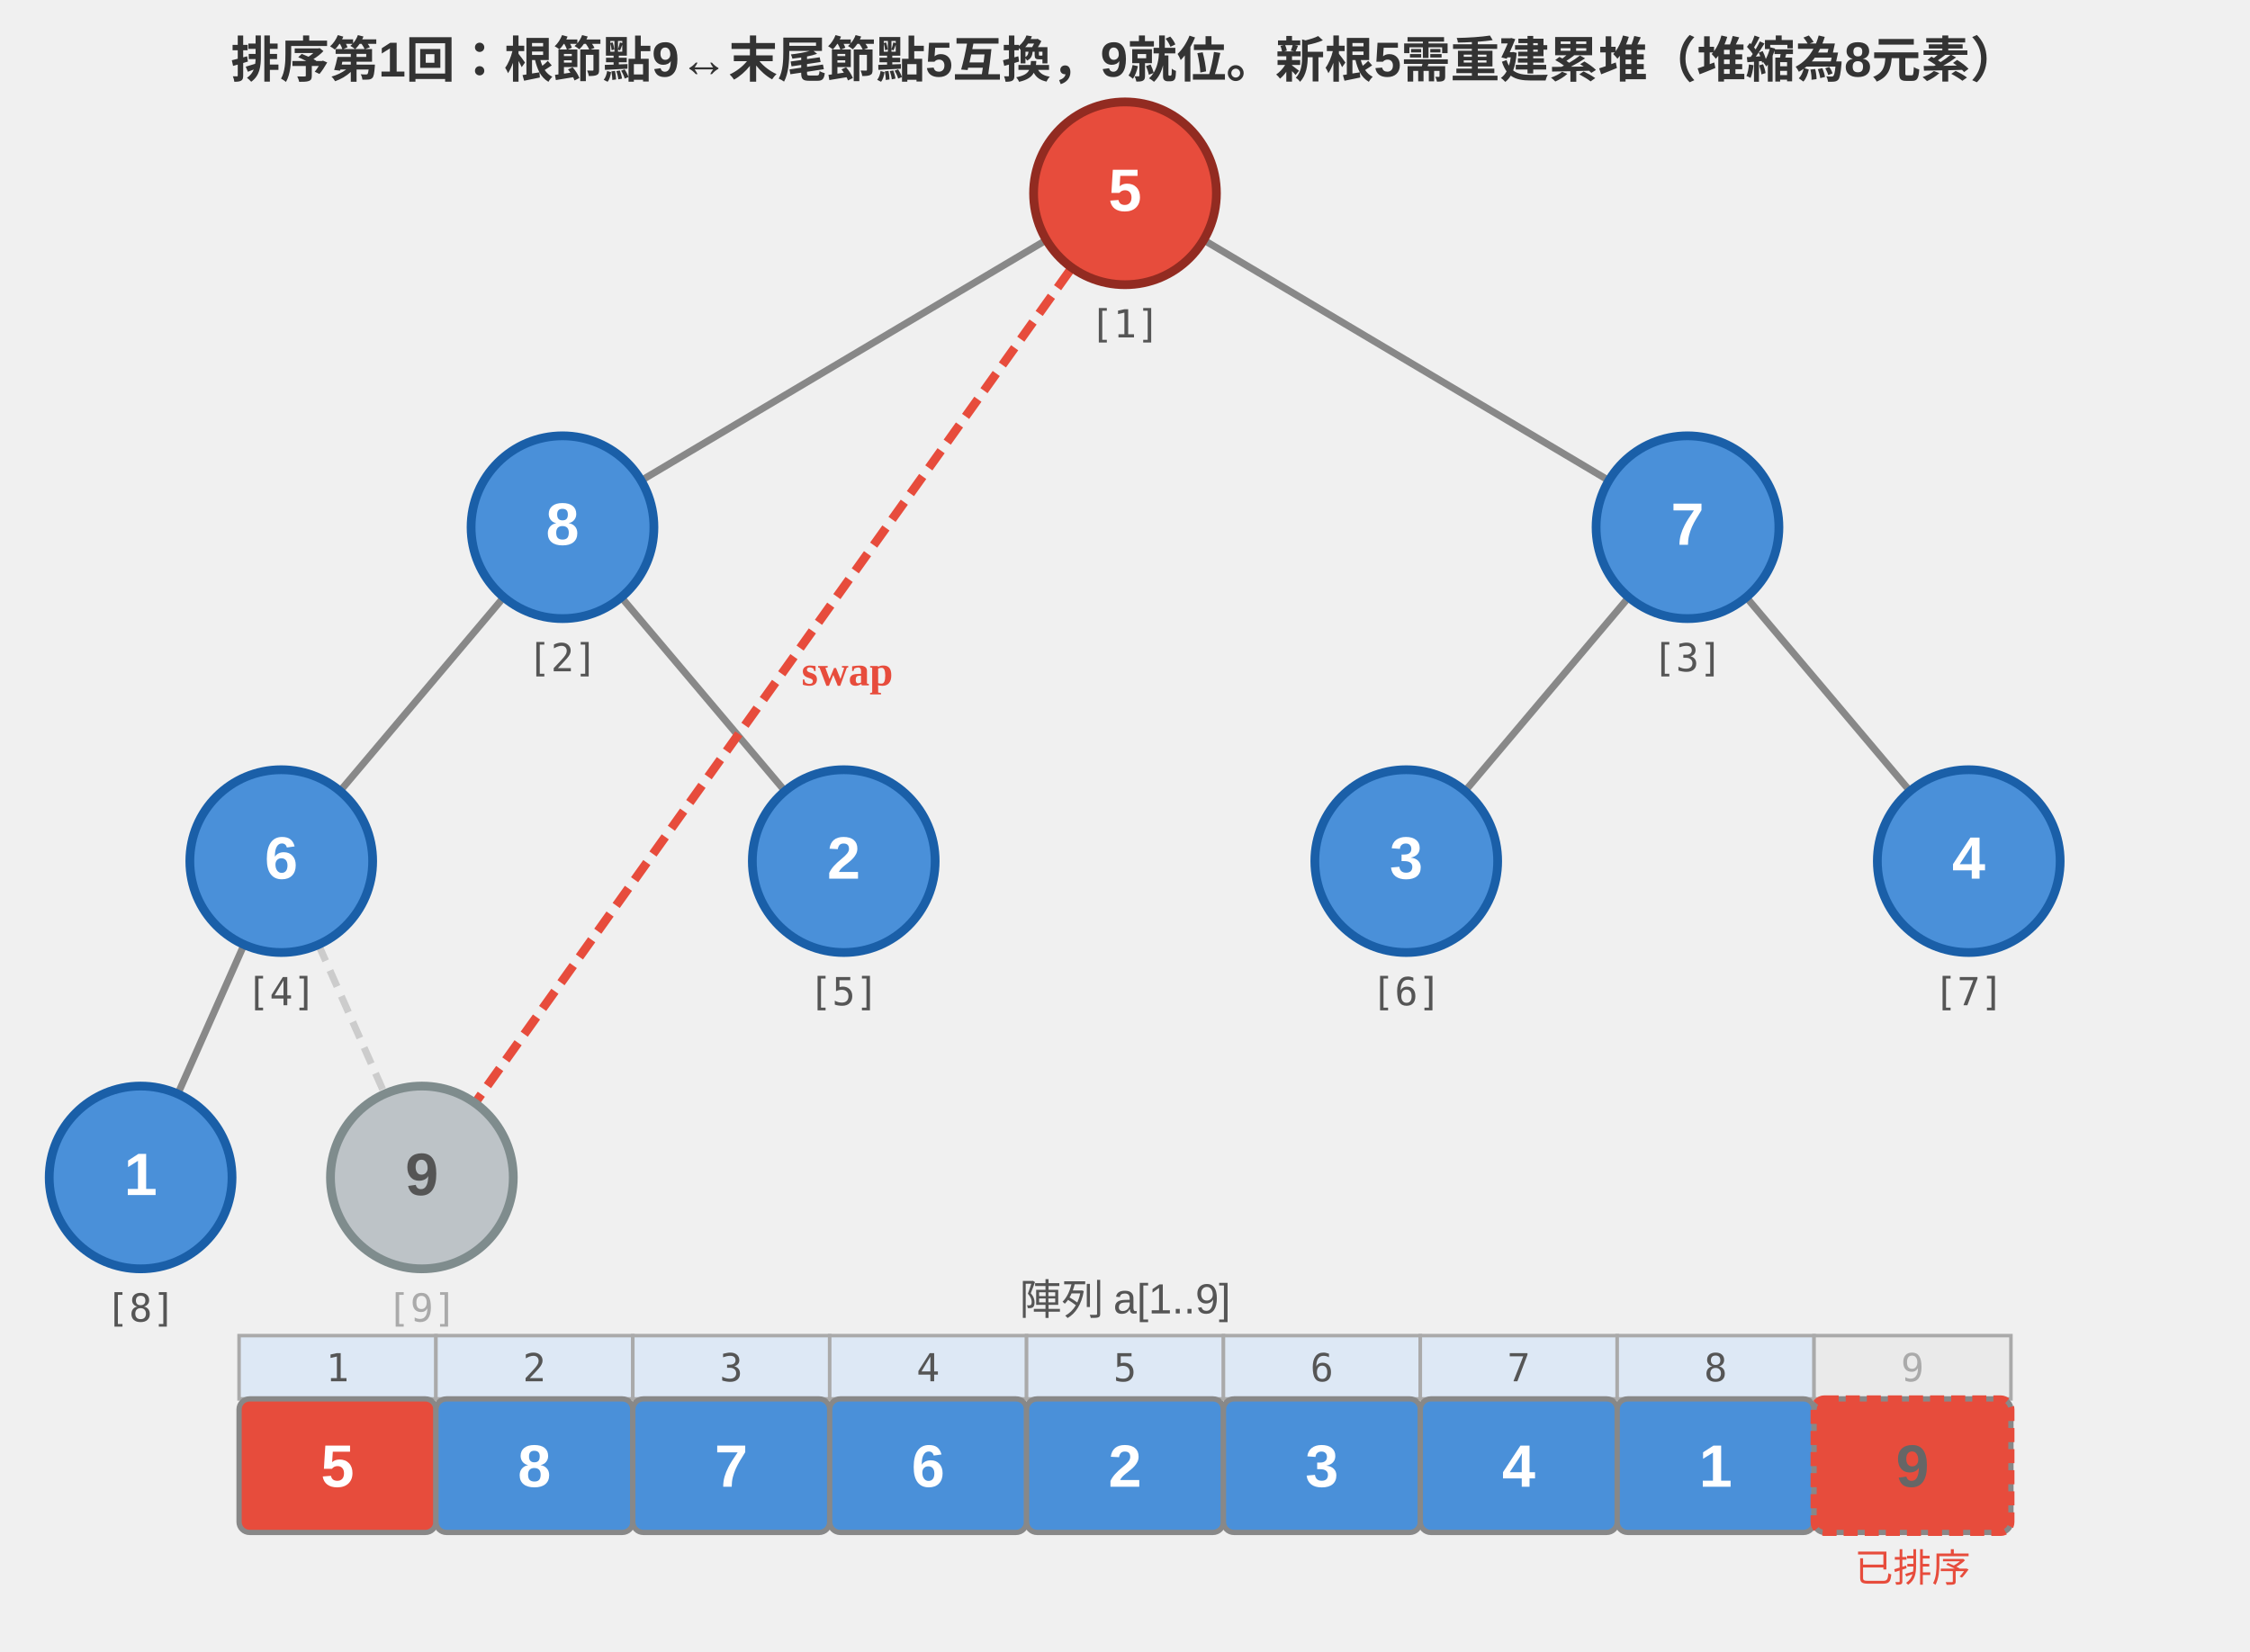
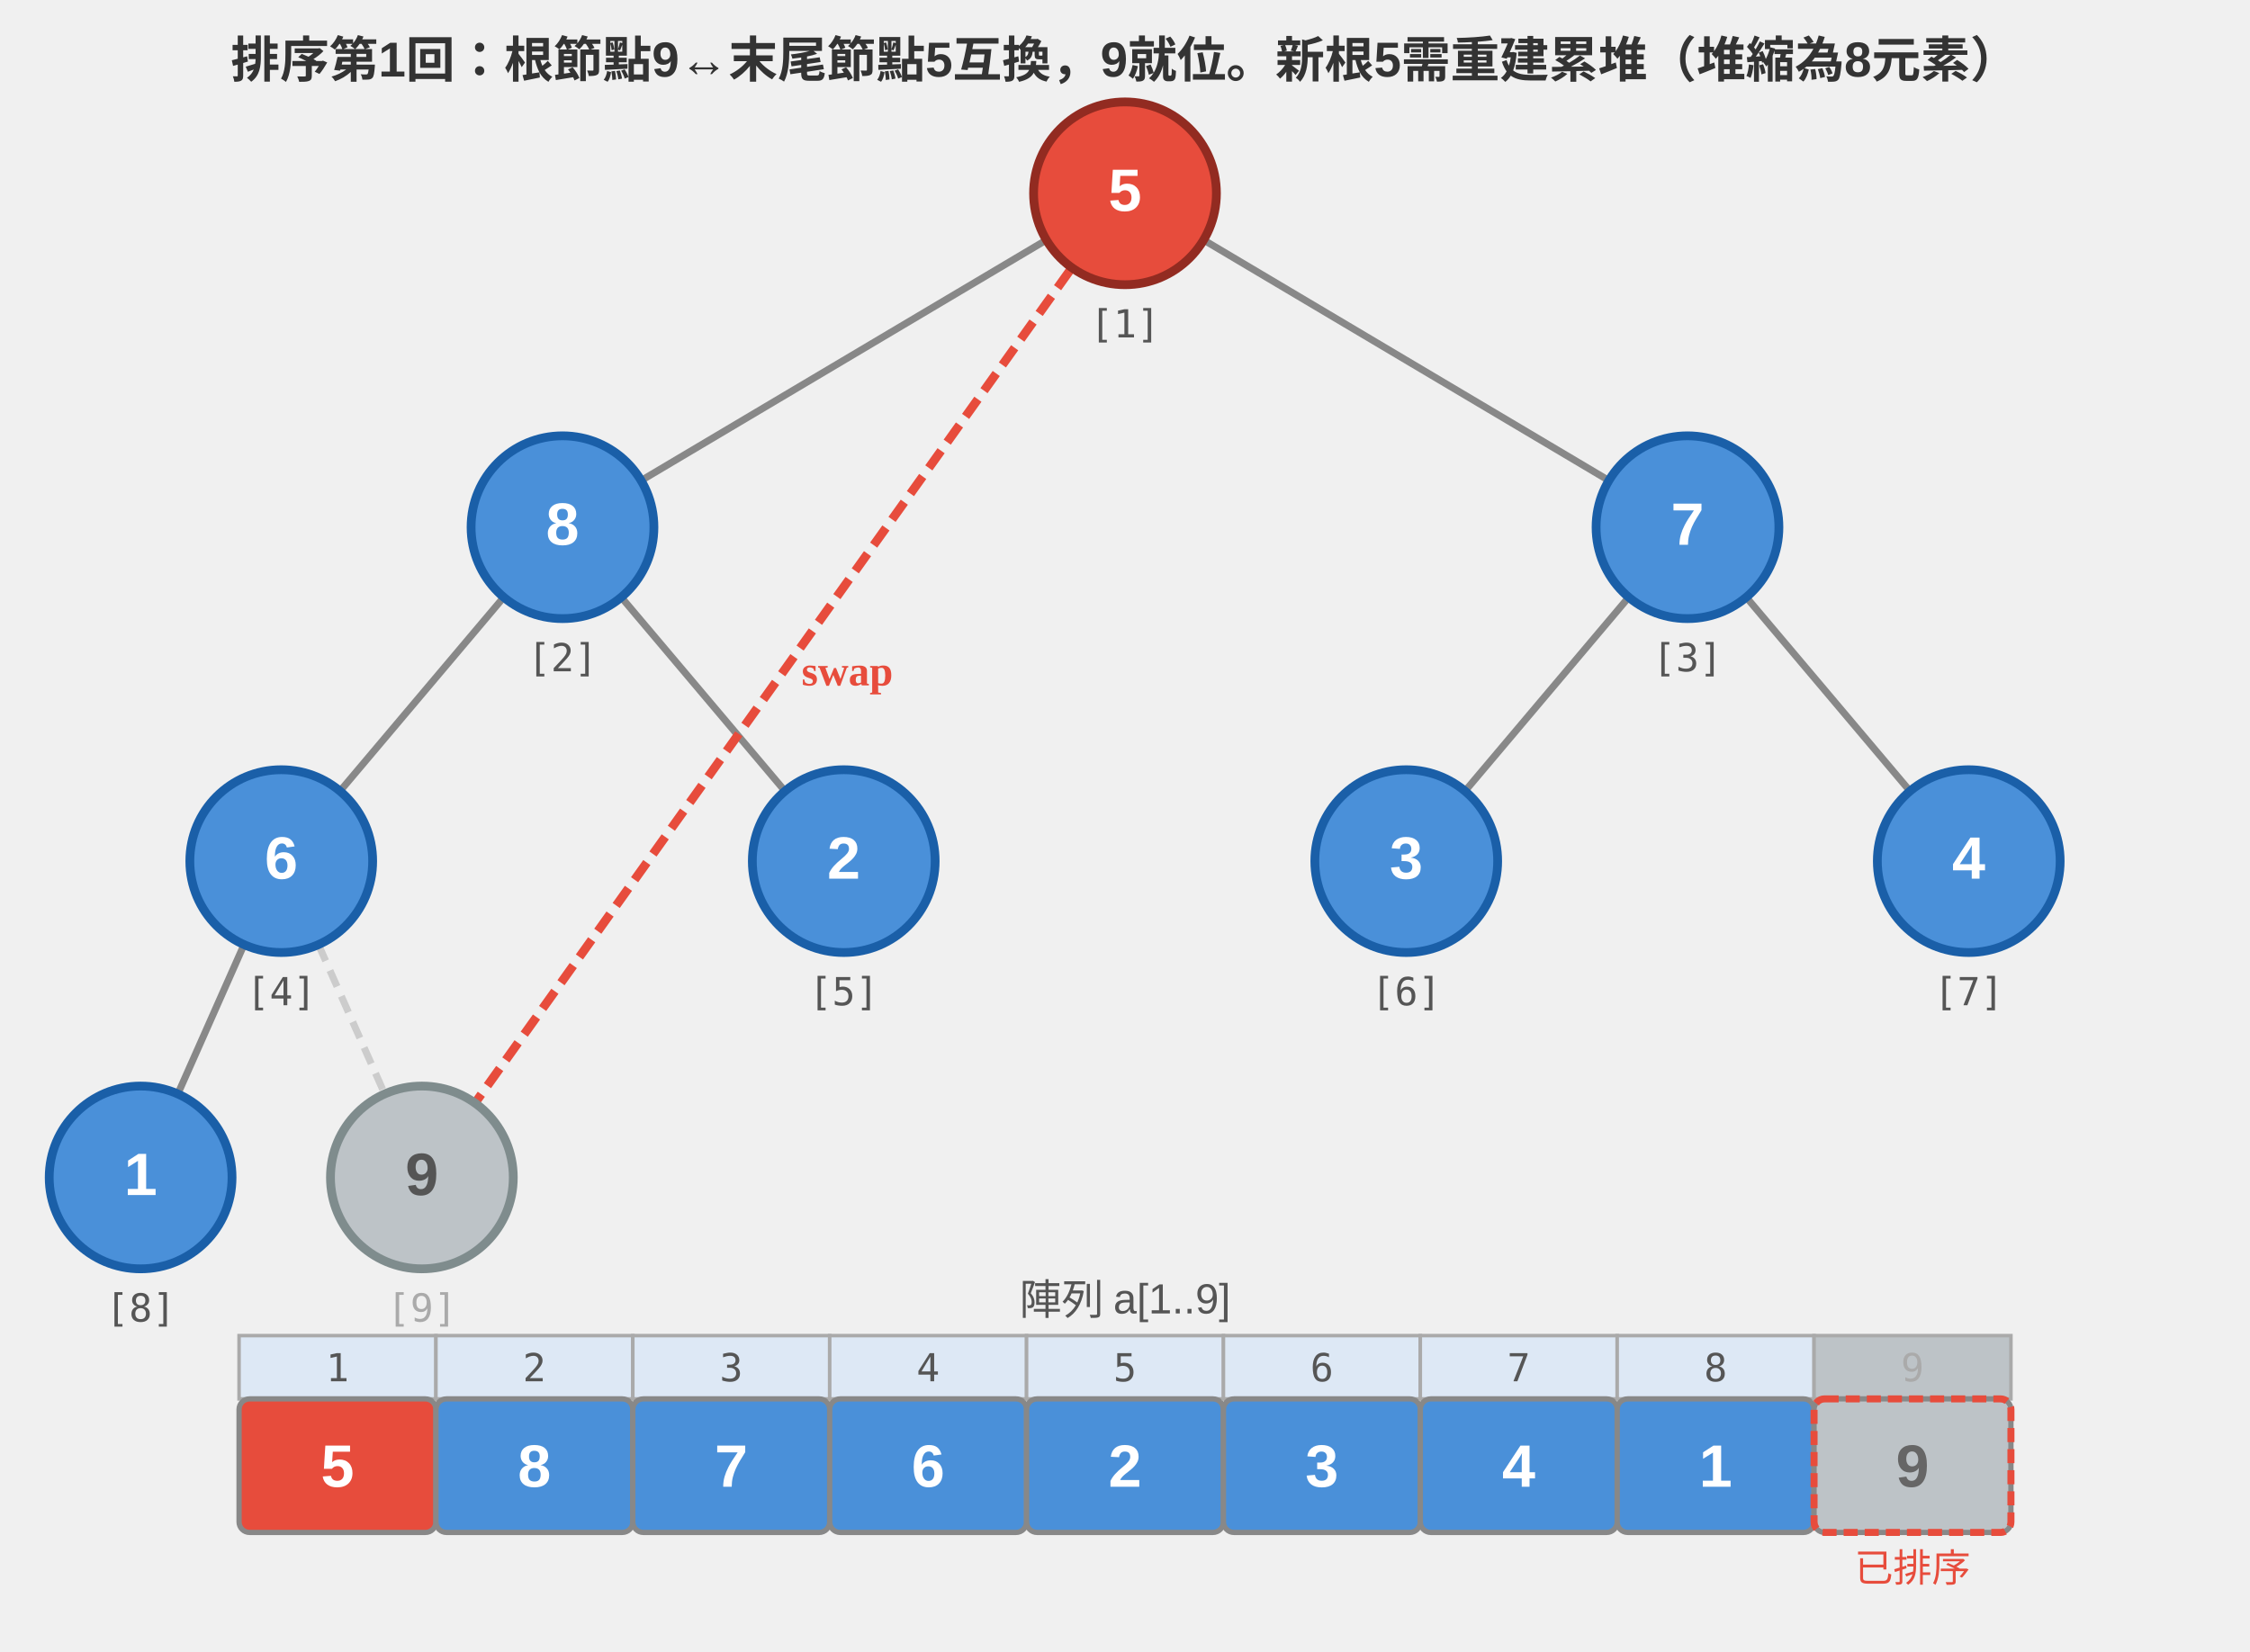
<svg xmlns="http://www.w3.org/2000/svg" width="640" height="470">
  <defs>
    <marker id="arr" markerWidth="8" markerHeight="8" refX="6" refY="3" orient="auto">
      <path d="M0,0 L0,6 L8,3 z" fill="#E74C3C" />
    </marker>
  </defs>
  <text x="320" y="22" text-anchor="middle" font-size="14" font-weight="bold" fill="#333" font-family="Arial">排序第1回：根節點9↔末尾節點5互換，9就位。新根5需重建累堆（堆縮為8元素）</text>
  <line x1="297.6" y1="68.3" x2="182.4" y2="136.7" stroke="#888" stroke-width="2" />
  <line x1="342.4" y1="68.3" x2="457.6" y2="136.7" stroke="#888" stroke-width="2" />
  <line x1="143.3" y1="169.9" x2="96.7" y2="225.1" stroke="#888" stroke-width="2" />
  <line x1="176.7" y1="169.9" x2="223.3" y2="225.1" stroke="#888" stroke-width="2" />
  <line x1="463.3" y1="169.9" x2="416.7" y2="225.1" stroke="#888" stroke-width="2" />
  <line x1="496.7" y1="169.9" x2="543.3" y2="225.1" stroke="#888" stroke-width="2" />
  <line x1="69.4" y1="268.8" x2="50.6" y2="311.2" stroke="#888" stroke-width="2" />
  <line x1="90.6" y1="268.8" x2="109.4" y2="311.2" stroke="#CCC" stroke-width="2" stroke-dasharray="5,3" />
  <line x1="320" y1="55" x2="120" y2="335" stroke="#E74C3C" stroke-width="2.5" stroke-dasharray="6,3" marker-end="url(#arr)" />
  <text x="228.0" y="195.0" font-size="12" fill="#E74C3C" font-weight="bold">swap</text>
  <circle cx="320" cy="55" r="26" fill="#E74C3C" stroke="#922B21" stroke-width="2.5" />
  <text x="320" y="60" text-anchor="middle" font-size="17" font-weight="bold" fill="white" font-family="Arial">5</text>
  <text x="320" y="96" text-anchor="middle" font-size="11" fill="#555" font-family="monospace">[1]</text>
  <circle cx="160" cy="150" r="26" fill="#4A90D9" stroke="#1a5fa8" stroke-width="2.5" />
  <text x="160" y="155" text-anchor="middle" font-size="17" font-weight="bold" fill="white" font-family="Arial">8</text>
  <text x="160" y="191" text-anchor="middle" font-size="11" fill="#555" font-family="monospace">[2]</text>
  <circle cx="480" cy="150" r="26" fill="#4A90D9" stroke="#1a5fa8" stroke-width="2.5" />
  <text x="480" y="155" text-anchor="middle" font-size="17" font-weight="bold" fill="white" font-family="Arial">7</text>
  <text x="480" y="191" text-anchor="middle" font-size="11" fill="#555" font-family="monospace">[3]</text>
  <circle cx="80" cy="245" r="26" fill="#4A90D9" stroke="#1a5fa8" stroke-width="2.5" />
  <text x="80" y="250" text-anchor="middle" font-size="17" font-weight="bold" fill="white" font-family="Arial">6</text>
  <text x="80" y="286" text-anchor="middle" font-size="11" fill="#555" font-family="monospace">[4]</text>
  <circle cx="240" cy="245" r="26" fill="#4A90D9" stroke="#1a5fa8" stroke-width="2.5" />
  <text x="240" y="250" text-anchor="middle" font-size="17" font-weight="bold" fill="white" font-family="Arial">2</text>
  <text x="240" y="286" text-anchor="middle" font-size="11" fill="#555" font-family="monospace">[5]</text>
  <circle cx="400" cy="245" r="26" fill="#4A90D9" stroke="#1a5fa8" stroke-width="2.5" />
  <text x="400" y="250" text-anchor="middle" font-size="17" font-weight="bold" fill="white" font-family="Arial">3</text>
  <text x="400" y="286" text-anchor="middle" font-size="11" fill="#555" font-family="monospace">[6]</text>
  <circle cx="560" cy="245" r="26" fill="#4A90D9" stroke="#1a5fa8" stroke-width="2.5" />
  <text x="560" y="250" text-anchor="middle" font-size="17" font-weight="bold" fill="white" font-family="Arial">4</text>
  <text x="560" y="286" text-anchor="middle" font-size="11" fill="#555" font-family="monospace">[7]</text>
  <circle cx="40" cy="335" r="26" fill="#4A90D9" stroke="#1a5fa8" stroke-width="2.5" />
  <text x="40" y="340" text-anchor="middle" font-size="17" font-weight="bold" fill="white" font-family="Arial">1</text>
  <text x="40" y="376" text-anchor="middle" font-size="11" fill="#555" font-family="monospace">[8]</text>
  <circle cx="120" cy="335" r="26" fill="#BDC3C7" stroke="#7F8C8D" stroke-width="2.5" />
  <text x="120" y="340" text-anchor="middle" font-size="17" font-weight="bold" fill="#555" font-family="Arial">9</text>
  <text x="120" y="376" text-anchor="middle" font-size="11" fill="#AAA" font-family="monospace">[9]</text>
  <text x="320" y="374" text-anchor="middle" font-size="12" fill="#555" font-family="Arial">陣列 a[1..9]</text>
  <rect x="68" y="380" width="56" height="18" fill="#DDE8F5" stroke="#AAA" stroke-width="1" />
  <text x="96" y="393" text-anchor="middle" font-size="11" fill="#555" font-family="monospace">1</text>
  <rect x="68" y="398" width="56" height="38" fill="#E74C3C" stroke="#888" stroke-width="1.5" rx="3" />
  <text x="96" y="423" text-anchor="middle" font-size="17" font-weight="bold" fill="white" font-family="Arial">5</text>
  <rect x="124" y="380" width="56" height="18" fill="#DDE8F5" stroke="#AAA" stroke-width="1" />
  <text x="152" y="393" text-anchor="middle" font-size="11" fill="#555" font-family="monospace">2</text>
  <rect x="124" y="398" width="56" height="38" fill="#4A90D9" stroke="#888" stroke-width="1.5" rx="3" />
  <text x="152" y="423" text-anchor="middle" font-size="17" font-weight="bold" fill="white" font-family="Arial">8</text>
  <rect x="180" y="380" width="56" height="18" fill="#DDE8F5" stroke="#AAA" stroke-width="1" />
  <text x="208" y="393" text-anchor="middle" font-size="11" fill="#555" font-family="monospace">3</text>
  <rect x="180" y="398" width="56" height="38" fill="#4A90D9" stroke="#888" stroke-width="1.5" rx="3" />
  <text x="208" y="423" text-anchor="middle" font-size="17" font-weight="bold" fill="white" font-family="Arial">7</text>
  <rect x="236" y="380" width="56" height="18" fill="#DDE8F5" stroke="#AAA" stroke-width="1" />
  <text x="264" y="393" text-anchor="middle" font-size="11" fill="#555" font-family="monospace">4</text>
  <rect x="236" y="398" width="56" height="38" fill="#4A90D9" stroke="#888" stroke-width="1.5" rx="3" />
  <text x="264" y="423" text-anchor="middle" font-size="17" font-weight="bold" fill="white" font-family="Arial">6</text>
  <rect x="292" y="380" width="56" height="18" fill="#DDE8F5" stroke="#AAA" stroke-width="1" />
  <text x="320" y="393" text-anchor="middle" font-size="11" fill="#555" font-family="monospace">5</text>
  <rect x="292" y="398" width="56" height="38" fill="#4A90D9" stroke="#888" stroke-width="1.5" rx="3" />
  <text x="320" y="423" text-anchor="middle" font-size="17" font-weight="bold" fill="white" font-family="Arial">2</text>
  <rect x="348" y="380" width="56" height="18" fill="#DDE8F5" stroke="#AAA" stroke-width="1" />
  <text x="376" y="393" text-anchor="middle" font-size="11" fill="#555" font-family="monospace">6</text>
  <rect x="348" y="398" width="56" height="38" fill="#4A90D9" stroke="#888" stroke-width="1.5" rx="3" />
  <text x="376" y="423" text-anchor="middle" font-size="17" font-weight="bold" fill="white" font-family="Arial">3</text>
  <rect x="404" y="380" width="56" height="18" fill="#DDE8F5" stroke="#AAA" stroke-width="1" />
  <text x="432" y="393" text-anchor="middle" font-size="11" fill="#555" font-family="monospace">7</text>
  <rect x="404" y="398" width="56" height="38" fill="#4A90D9" stroke="#888" stroke-width="1.5" rx="3" />
  <text x="432" y="423" text-anchor="middle" font-size="17" font-weight="bold" fill="white" font-family="Arial">4</text>
  <rect x="460" y="380" width="56" height="18" fill="#DDE8F5" stroke="#AAA" stroke-width="1" />
  <text x="488" y="393" text-anchor="middle" font-size="11" fill="#555" font-family="monospace">8</text>
  <rect x="460" y="398" width="56" height="38" fill="#4A90D9" stroke="#888" stroke-width="1.5" rx="3" />
  <text x="488" y="423" text-anchor="middle" font-size="17" font-weight="bold" fill="white" font-family="Arial">1</text>
-   <rect x="516" y="380" width="56" height="18" fill="#EAEAEA" stroke="#AAA" stroke-width="1" />
+   <rect x="516" y="380" width="56" height="18" fill="#BDC3C7" stroke="#AAA" stroke-width="1" />
  <text x="544" y="393" text-anchor="middle" font-size="11" fill="#AAA" font-family="monospace">9</text>
-   <rect x="516" y="398" width="56" height="38" fill="#E74C3C" stroke="#888" stroke-width="1.5" rx="3" />
+   <rect x="516" y="398" width="56" height="38" fill="#BDC3C7" stroke="#888" stroke-width="1.5" rx="3" />
  <text x="544" y="423" text-anchor="middle" font-size="17" font-weight="bold" fill="#666" font-family="Arial">9</text>
  <rect x="516" y="398" width="56" height="38" fill="none" stroke="#E74C3C" stroke-width="2" rx="3" stroke-dasharray="4,2" />
  <text x="544" y="450" text-anchor="middle" font-size="11" fill="#E74C3C" font-family="Arial">已排序</text>
</svg>
